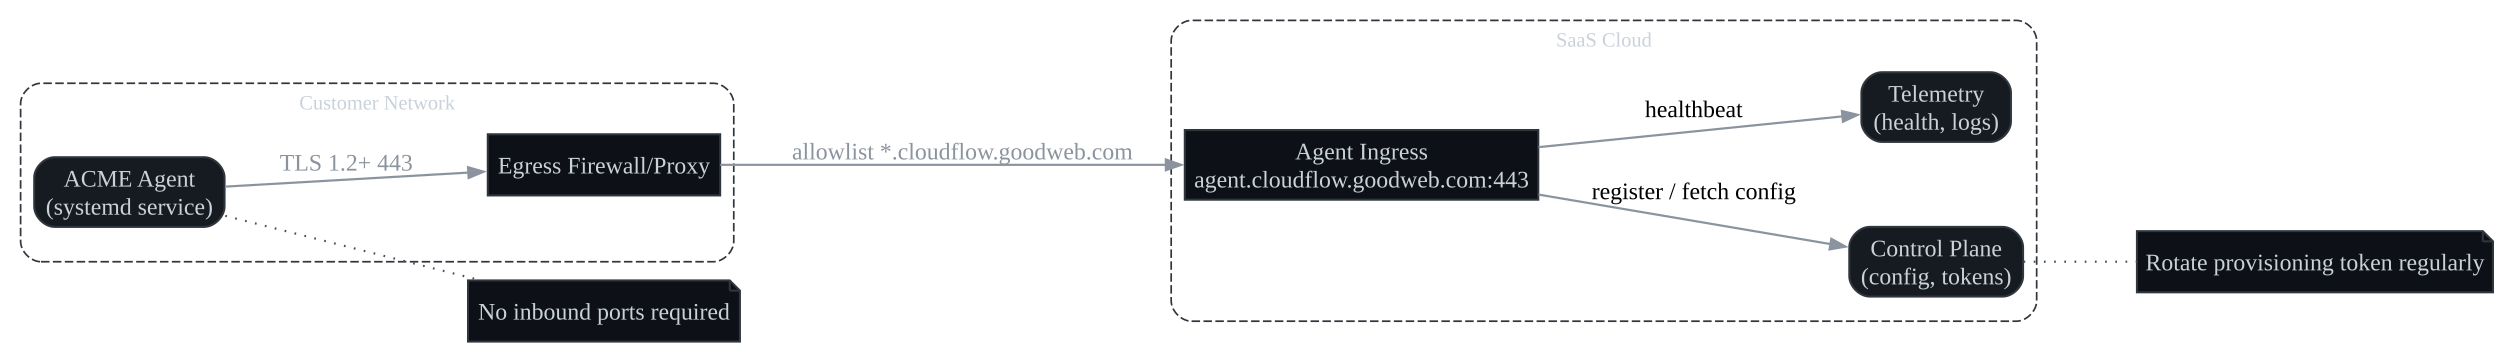
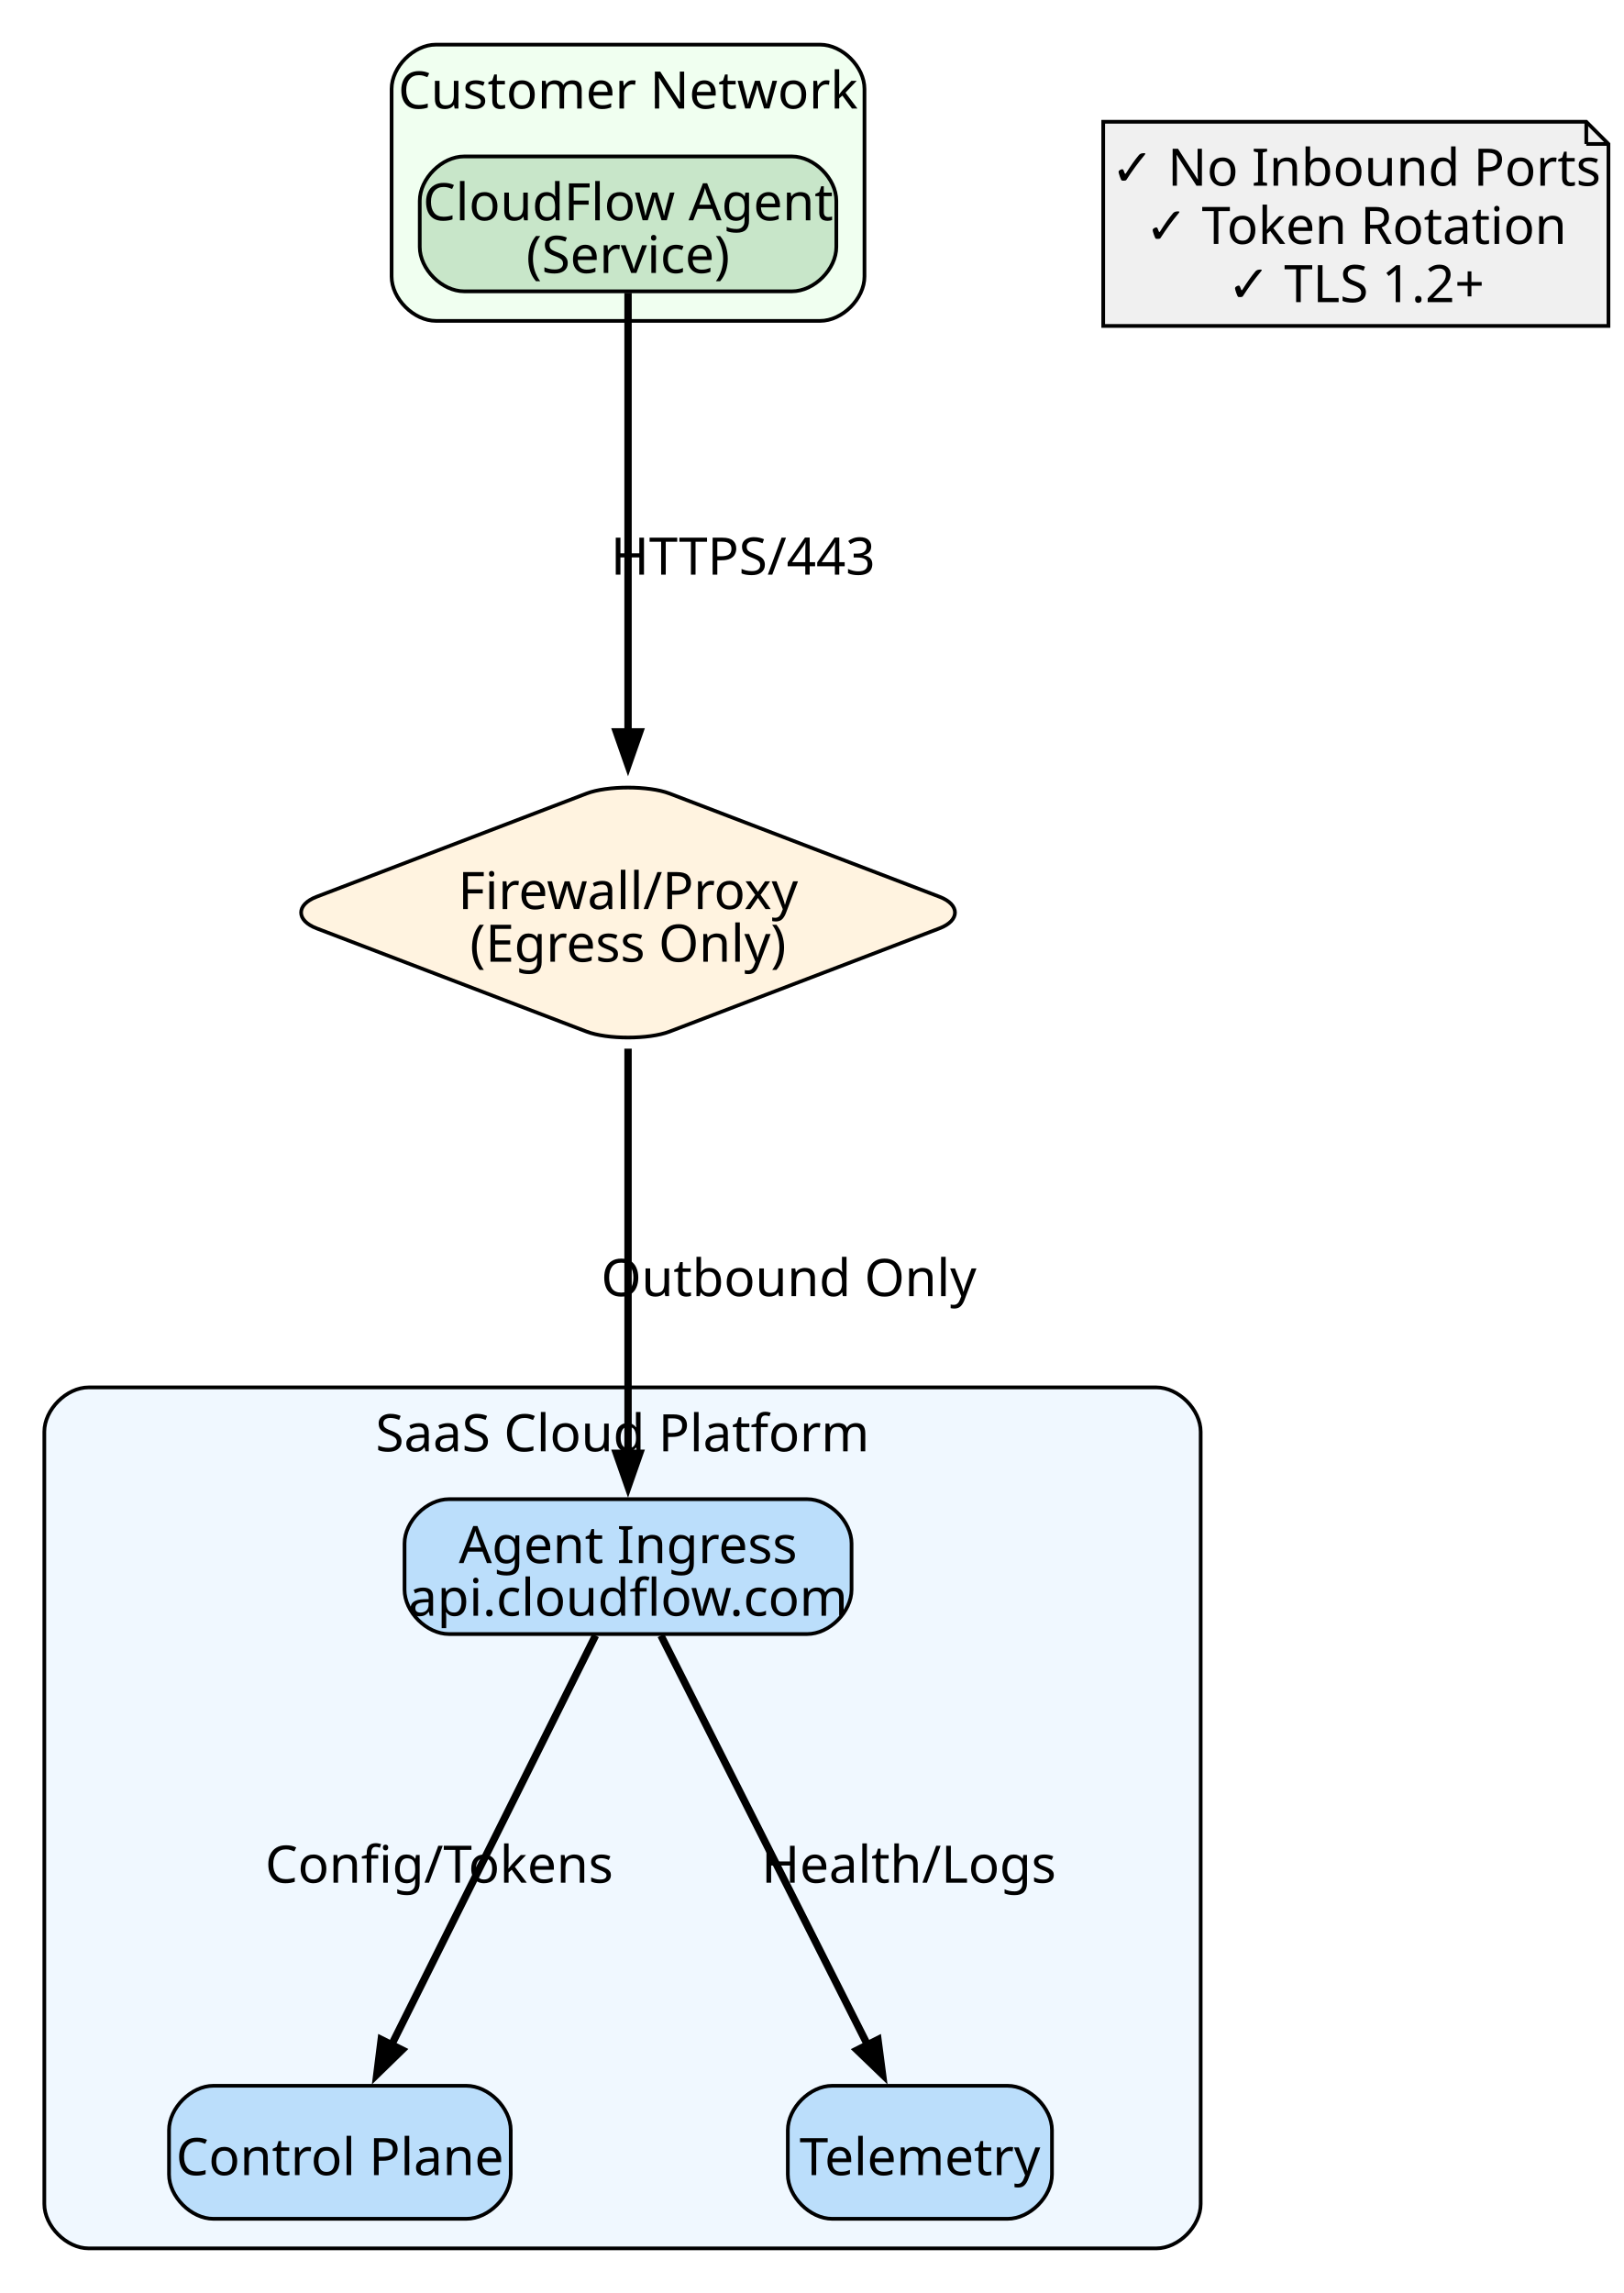
- <svg xmlns="http://www.w3.org/2000/svg" width="1471pt" height="205pt" viewBox="0.00 0.00 1470.75 205.00">
-   <g id="graph0" class="graph" transform="scale(1 1) rotate(0) translate(4 201)">
+ <svg xmlns="http://www.w3.org/2000/svg" width="439pt" height="620pt" viewBox="0.00 0.00 439.38 620.38">
+   <g id="graph0" class="graph" transform="scale(1 1) rotate(0) translate(4 616.38)">
    <g id="clust1" class="cluster">
-       <path fill="none" stroke="#30363d" stroke-dasharray="5,2" d="M20,-47C20,-47 415.62,-47 415.62,-47 421.62,-47 427.62,-53 427.62,-59 427.62,-59 427.62,-140 427.62,-140 427.62,-146 421.62,-152 415.62,-152 415.62,-152 20,-152 20,-152 14,-152 8,-146 8,-140 8,-140 8,-59 8,-59 8,-53 14,-47 20,-47" />
-       <text text-anchor="middle" x="217.81" y="-136.6" font-family="Times New Roman,serif" font-size="12.00" fill="#c9d1d9">Customer Network</text>
+       <path fill="#f0fff0" stroke="black" d="M114,-529.62C114,-529.62 218,-529.62 218,-529.62 224,-529.62 230,-535.62 230,-541.62 230,-541.62 230,-592.38 230,-592.38 230,-598.38 224,-604.38 218,-604.38 218,-604.38 114,-604.38 114,-604.38 108,-604.38 102,-598.38 102,-592.38 102,-592.38 102,-541.62 102,-541.62 102,-535.62 108,-529.62 114,-529.62" />
+       <text text-anchor="middle" x="166" y="-587.08" font-family="Calibri" font-size="14.00">Customer Network</text>
    </g>
    <g id="clust2" class="cluster">
-       <path fill="none" stroke="#30363d" stroke-dasharray="5,2" d="M697,-12C697,-12 1182.25,-12 1182.25,-12 1188.25,-12 1194.25,-18 1194.25,-24 1194.25,-24 1194.25,-177 1194.25,-177 1194.25,-183 1188.25,-189 1182.25,-189 1182.25,-189 697,-189 697,-189 691,-189 685,-183 685,-177 685,-177 685,-24 685,-24 685,-18 691,-12 697,-12" />
-       <text text-anchor="middle" x="939.62" y="-173.6" font-family="Times New Roman,serif" font-size="12.00" fill="#c9d1d9">SaaS Cloud</text>
+       <path fill="#f0f8ff" stroke="black" d="M20,-8C20,-8 309,-8 309,-8 315,-8 321,-14 321,-20 321,-20 321,-229 321,-229 321,-235 315,-241 309,-241 309,-241 20,-241 20,-241 14,-241 8,-235 8,-229 8,-229 8,-20 8,-20 8,-14 14,-8 20,-8" />
+       <text text-anchor="middle" x="164.5" y="-223.7" font-family="Calibri" font-size="14.00">SaaS Cloud Platform</text>
    </g>
    <g id="node1" class="node">
-       <path fill="#161b22" stroke="#30363d" stroke-width="1.2" d="M116,-108.5C116,-108.5 28,-108.5 28,-108.5 22,-108.5 16,-102.5 16,-96.5 16,-96.5 16,-79.5 16,-79.5 16,-73.5 22,-67.5 28,-67.5 28,-67.5 116,-67.5 116,-67.5 122,-67.5 128,-73.5 128,-79.5 128,-79.5 128,-96.5 128,-96.5 128,-102.5 122,-108.5 116,-108.5" />
-       <text text-anchor="middle" x="72" y="-91.2" font-family="Times New Roman,serif" font-size="14.00" fill="#c9d1d9">ACME Agent</text>
-       <text text-anchor="middle" x="72" y="-74.7" font-family="Times New Roman,serif" font-size="14.00" fill="#c9d1d9">(systemd service)</text>
+       <path fill="#c8e6c9" stroke="black" d="M210.38,-574.12C210.38,-574.12 121.62,-574.12 121.62,-574.12 115.62,-574.12 109.62,-568.12 109.62,-562.12 109.62,-562.12 109.62,-549.62 109.62,-549.62 109.62,-543.62 115.62,-537.62 121.62,-537.62 121.62,-537.62 210.38,-537.62 210.38,-537.62 216.38,-537.62 222.38,-543.62 222.38,-549.62 222.38,-549.62 222.38,-562.12 222.38,-562.12 222.38,-568.12 216.38,-574.12 210.38,-574.12" />
+       <text text-anchor="middle" x="166" y="-556.83" font-family="Calibri" font-size="14.00">CloudFlow Agent</text>
+       <text text-anchor="middle" x="166" y="-542.58" font-family="Calibri" font-size="14.00">(Service)</text>
    </g>
    <g id="node2" class="node">
-       <polygon fill="#0d1117" stroke="#30363d" stroke-width="1.2" points="419.62,-122 282.88,-122 282.88,-86 419.62,-86 419.62,-122" />
-       <text text-anchor="middle" x="351.25" y="-98.95" font-family="Times New Roman,serif" font-size="14.00" fill="#c9d1d9">Egress Firewall/Proxy</text>
+       <path fill="#fff3e0" stroke="black" d="M154.79,-401.72C154.79,-401.72 81.71,-373.78 81.71,-373.78 76.1,-371.64 76.1,-367.36 81.71,-365.22 81.71,-365.22 154.79,-337.28 154.79,-337.28 160.4,-335.14 171.6,-335.14 177.21,-337.28 177.21,-337.28 250.29,-365.22 250.29,-365.22 255.9,-367.36 255.9,-371.64 250.29,-373.78 250.29,-373.78 177.21,-401.72 177.21,-401.72 171.6,-403.86 160.4,-403.86 154.79,-401.72" />
+       <text text-anchor="middle" x="166" y="-370.45" font-family="Calibri" font-size="14.00">Firewall/Proxy</text>
+       <text text-anchor="middle" x="166" y="-356.2" font-family="Calibri" font-size="14.00">(Egress Only)</text>
    </g>
    <g id="edge1" class="edge">
-       <path fill="none" stroke="#8b949e" stroke-width="1.3" d="M128.44,-91.2C169.48,-93.57 225.94,-96.83 271.64,-99.46" />
-       <polygon fill="#8b949e" stroke="#8b949e" stroke-width="1.3" points="271.27,-102.6 280.44,-99.97 271.63,-96.31 271.27,-102.6" />
-       <text text-anchor="middle" x="199.62" y="-100.63" font-family="Times New Roman,serif" font-size="14.00" fill="#8b949e">TLS 1.2+ 443</text>
+       <path fill="none" stroke="black" stroke-width="2" d="M166,-537.2C166,-510.05 166,-457.18 166,-418.22" />
+       <polygon fill="black" stroke="black" stroke-width="2" points="169.15,-418.4 166,-409.4 162.85,-418.4 169.15,-418.4" />
+       <text text-anchor="middle" x="197.12" y="-460.95" font-family="Calibri" font-size="14.00">HTTPS/443</text>
+     </g>
+     <g id="node3" class="node">
+       <path fill="#bbdefb" stroke="black" d="M214.5,-210.75C214.5,-210.75 117.5,-210.75 117.5,-210.75 111.5,-210.75 105.5,-204.75 105.5,-198.75 105.5,-198.75 105.5,-186.25 105.5,-186.25 105.5,-180.25 111.5,-174.25 117.5,-174.25 117.5,-174.25 214.5,-174.25 214.5,-174.25 220.5,-174.25 226.5,-180.25 226.5,-186.25 226.5,-186.25 226.5,-198.75 226.5,-198.75 226.5,-204.75 220.5,-210.75 214.5,-210.75" />
+       <text text-anchor="middle" x="166" y="-193.45" font-family="Calibri" font-size="14.00">Agent Ingress</text>
+       <text text-anchor="middle" x="166" y="-179.2" font-family="Calibri" font-size="14.00">api.cloudflow.com</text>
+     </g>
+     <g id="edge2" class="edge">
+       <path fill="none" stroke="black" stroke-width="2" d="M166,-332.66C166,-300.29 166,-253.22 166,-222.98" />
+       <polygon fill="black" stroke="black" stroke-width="2" points="169.15,-223.16 166,-214.16 162.85,-223.16 169.15,-223.16" />
+       <text text-anchor="middle" x="209.5" y="-265.7" font-family="Calibri" font-size="14.00">Outbound Only</text>
+     </g>
+     <g id="node4" class="node">
+       <path fill="#bbdefb" stroke="black" d="M122.25,-52C122.25,-52 53.75,-52 53.75,-52 47.75,-52 41.75,-46 41.75,-40 41.75,-40 41.75,-28 41.75,-28 41.75,-22 47.75,-16 53.75,-16 53.75,-16 122.25,-16 122.25,-16 128.25,-16 134.25,-22 134.25,-28 134.25,-28 134.25,-40 134.25,-40 134.25,-46 128.25,-52 122.25,-52" />
+       <text text-anchor="middle" x="88" y="-27.82" font-family="Calibri" font-size="14.00">Control Plane</text>
+     </g>
+     <g id="edge3" class="edge">
+       <path fill="none" stroke="black" stroke-width="2" d="M157.2,-173.85C143.73,-146.82 117.87,-94.93 101.86,-62.81" />
+       <polygon fill="black" stroke="black" stroke-width="2" points="104.83,-61.7 98,-55.05 99.19,-64.51 104.83,-61.7" />
+       <text text-anchor="middle" x="114.88" y="-106.95" font-family="Calibri" font-size="14.00">Config/Tokens</text>
+     </g>
+     <g id="node5" class="node">
+       <path fill="#bbdefb" stroke="black" d="M268.75,-52C268.75,-52 221.25,-52 221.25,-52 215.25,-52 209.25,-46 209.25,-40 209.25,-40 209.25,-28 209.25,-28 209.25,-22 215.25,-16 221.25,-16 221.25,-16 268.75,-16 268.75,-16 274.75,-16 280.75,-22 280.75,-28 280.75,-28 280.75,-40 280.75,-40 280.75,-46 274.75,-52 268.75,-52" />
+       <text text-anchor="middle" x="245" y="-27.82" font-family="Calibri" font-size="14.00">Telemetry</text>
+     </g>
+     <g id="edge4" class="edge">
+       <path fill="none" stroke="black" stroke-width="2" d="M174.91,-173.85C188.55,-146.82 214.75,-94.93 230.96,-62.81" />
+       <polygon fill="black" stroke="black" stroke-width="2" points="233.64,-64.5 234.88,-55.05 228.01,-61.66 233.64,-64.5" />
+       <text text-anchor="middle" x="241.99" y="-106.95" font-family="Calibri" font-size="14.00">Health/Logs</text>
    </g>
    <g id="node6" class="node">
-       <polygon fill="#0d1117" stroke="#30363d" stroke-width="1.2" points="425.25,-36 271.25,-36 271.25,0 431.25,0 431.25,-30 425.25,-36" />
-       <polyline fill="none" stroke="#30363d" stroke-width="1.2" points="425.25,-36 425.25,-30" />
-       <polyline fill="none" stroke="#30363d" stroke-width="1.2" points="431.25,-30 425.25,-30" />
-       <text text-anchor="middle" x="351.25" y="-12.95" font-family="Times New Roman,serif" font-size="14.00" fill="#c9d1d9">No inbound ports required</text>
-     </g>
-     <g id="edge5" class="edge">
-       <path fill="none" stroke="#484f58" stroke-width="1.3" stroke-dasharray="1,5" d="M128.44,-74C171.11,-63.23 230.46,-48.25 277.03,-36.49" />
-     </g>
-     <g id="node3" class="node">
-       <polygon fill="#0d1117" stroke="#30363d" stroke-width="1.2" points="901,-124.5 693,-124.5 693,-83.5 901,-83.5 901,-124.5" />
-       <text text-anchor="middle" x="797" y="-107.2" font-family="Times New Roman,serif" font-size="14.00" fill="#c9d1d9">Agent Ingress</text>
-       <text text-anchor="middle" x="797" y="-90.7" font-family="Times New Roman,serif" font-size="14.00" fill="#c9d1d9">agent.cloudflow.goodweb.com:443</text>
-     </g>
-     <g id="edge2" class="edge">
-       <path fill="none" stroke="#8b949e" stroke-width="1.3" d="M419.65,-104C489.21,-104 599,-104 682.08,-104" />
-       <polygon fill="#8b949e" stroke="#8b949e" stroke-width="1.3" points="681.88,-107.15 690.88,-104 681.88,-100.85 681.88,-107.15" />
-       <text text-anchor="middle" x="562.12" y="-107.2" font-family="Times New Roman,serif" font-size="14.00" fill="#8b949e">allowlist *.cloudflow.goodweb.com</text>
-     </g>
-     <g id="node4" class="node">
-       <path fill="#161b22" stroke="#30363d" stroke-width="1.2" d="M1174.25,-67.5C1174.25,-67.5 1096,-67.5 1096,-67.5 1090,-67.5 1084,-61.5 1084,-55.5 1084,-55.5 1084,-38.5 1084,-38.5 1084,-32.5 1090,-26.5 1096,-26.5 1096,-26.5 1174.25,-26.5 1174.25,-26.5 1180.25,-26.5 1186.25,-32.5 1186.25,-38.5 1186.25,-38.5 1186.25,-55.5 1186.25,-55.5 1186.25,-61.5 1180.25,-67.5 1174.25,-67.5" />
-       <text text-anchor="middle" x="1135.12" y="-50.2" font-family="Times New Roman,serif" font-size="14.00" fill="#c9d1d9">Control Plane</text>
-       <text text-anchor="middle" x="1135.12" y="-33.7" font-family="Times New Roman,serif" font-size="14.00" fill="#c9d1d9">(config, tokens)</text>
-     </g>
-     <g id="edge3" class="edge">
-       <path fill="none" stroke="#8b949e" stroke-width="1.3" d="M901.13,-86.51C957.47,-76.96 1025.3,-65.45 1073.21,-57.33" />
-       <polygon fill="#8b949e" stroke="#8b949e" stroke-width="1.3" points="1073.44,-60.49 1081.79,-55.88 1072.39,-54.27 1073.44,-60.49" />
-       <text text-anchor="middle" x="992.5" y="-83.81" font-family="Times New Roman,serif" font-size="14.00">register / fetch config</text>
-     </g>
-     <g id="node5" class="node">
-       <path fill="#161b22" stroke="#30363d" stroke-width="1.2" d="M1167.12,-158.5C1167.12,-158.5 1103.12,-158.5 1103.12,-158.5 1097.12,-158.5 1091.12,-152.5 1091.12,-146.5 1091.12,-146.5 1091.12,-129.5 1091.12,-129.5 1091.12,-123.5 1097.12,-117.5 1103.12,-117.5 1103.12,-117.5 1167.12,-117.5 1167.12,-117.5 1173.12,-117.5 1179.12,-123.5 1179.12,-129.5 1179.12,-129.5 1179.12,-146.5 1179.12,-146.5 1179.12,-152.5 1173.12,-158.5 1167.12,-158.5" />
-       <text text-anchor="middle" x="1135.12" y="-141.2" font-family="Times New Roman,serif" font-size="14.00" fill="#c9d1d9">Telemetry</text>
-       <text text-anchor="middle" x="1135.12" y="-124.7" font-family="Times New Roman,serif" font-size="14.00" fill="#c9d1d9">(health, logs)</text>
-     </g>
-     <g id="edge4" class="edge">
-       <path fill="none" stroke="#8b949e" stroke-width="1.3" d="M901.13,-114.43C960.21,-120.41 1031.95,-127.66 1080.07,-132.53" />
-       <polygon fill="#8b949e" stroke="#8b949e" stroke-width="1.3" points="1079.65,-135.66 1088.92,-133.43 1080.28,-129.39 1079.65,-135.66" />
-       <text text-anchor="middle" x="992.5" y="-132.08" font-family="Times New Roman,serif" font-size="14.00">healthbeat</text>
-     </g>
-     <g id="node7" class="node">
-       <polygon fill="#0d1117" stroke="#30363d" stroke-width="1.2" points="1456.75,-65 1253.25,-65 1253.25,-29 1462.75,-29 1462.75,-59 1456.75,-65" />
-       <polyline fill="none" stroke="#30363d" stroke-width="1.2" points="1456.75,-65 1456.75,-59" />
-       <polyline fill="none" stroke="#30363d" stroke-width="1.2" points="1462.75,-59 1456.75,-59" />
-       <text text-anchor="middle" x="1358" y="-41.95" font-family="Times New Roman,serif" font-size="14.00" fill="#c9d1d9">Rotate provisioning token regularly</text>
-     </g>
-     <g id="edge6" class="edge">
-       <path fill="none" stroke="#484f58" stroke-width="1.3" stroke-dasharray="1,5" d="M1186.52,-47C1206.38,-47 1229.97,-47 1253.16,-47" />
+       <polygon fill="#f0f0f0" stroke="black" points="425.38,-583.5 294.62,-583.5 294.62,-528.25 431.38,-528.25 431.38,-577.5 425.38,-583.5" />
+       <polyline fill="none" stroke="black" points="425.38,-583.5 425.38,-577.5" />
+       <polyline fill="none" stroke="black" points="431.38,-577.5 425.38,-577.5" />
+       <text text-anchor="middle" x="363" y="-566.2" font-family="Calibri" font-size="14.00">✓ No Inbound Ports</text>
+       <text text-anchor="middle" x="363" y="-550.45" font-family="Calibri" font-size="14.00">✓ Token Rotation</text>
+       <text text-anchor="middle" x="363" y="-534.7" font-family="Calibri" font-size="14.00">✓ TLS 1.2+</text>
    </g>
  </g>
</svg>
